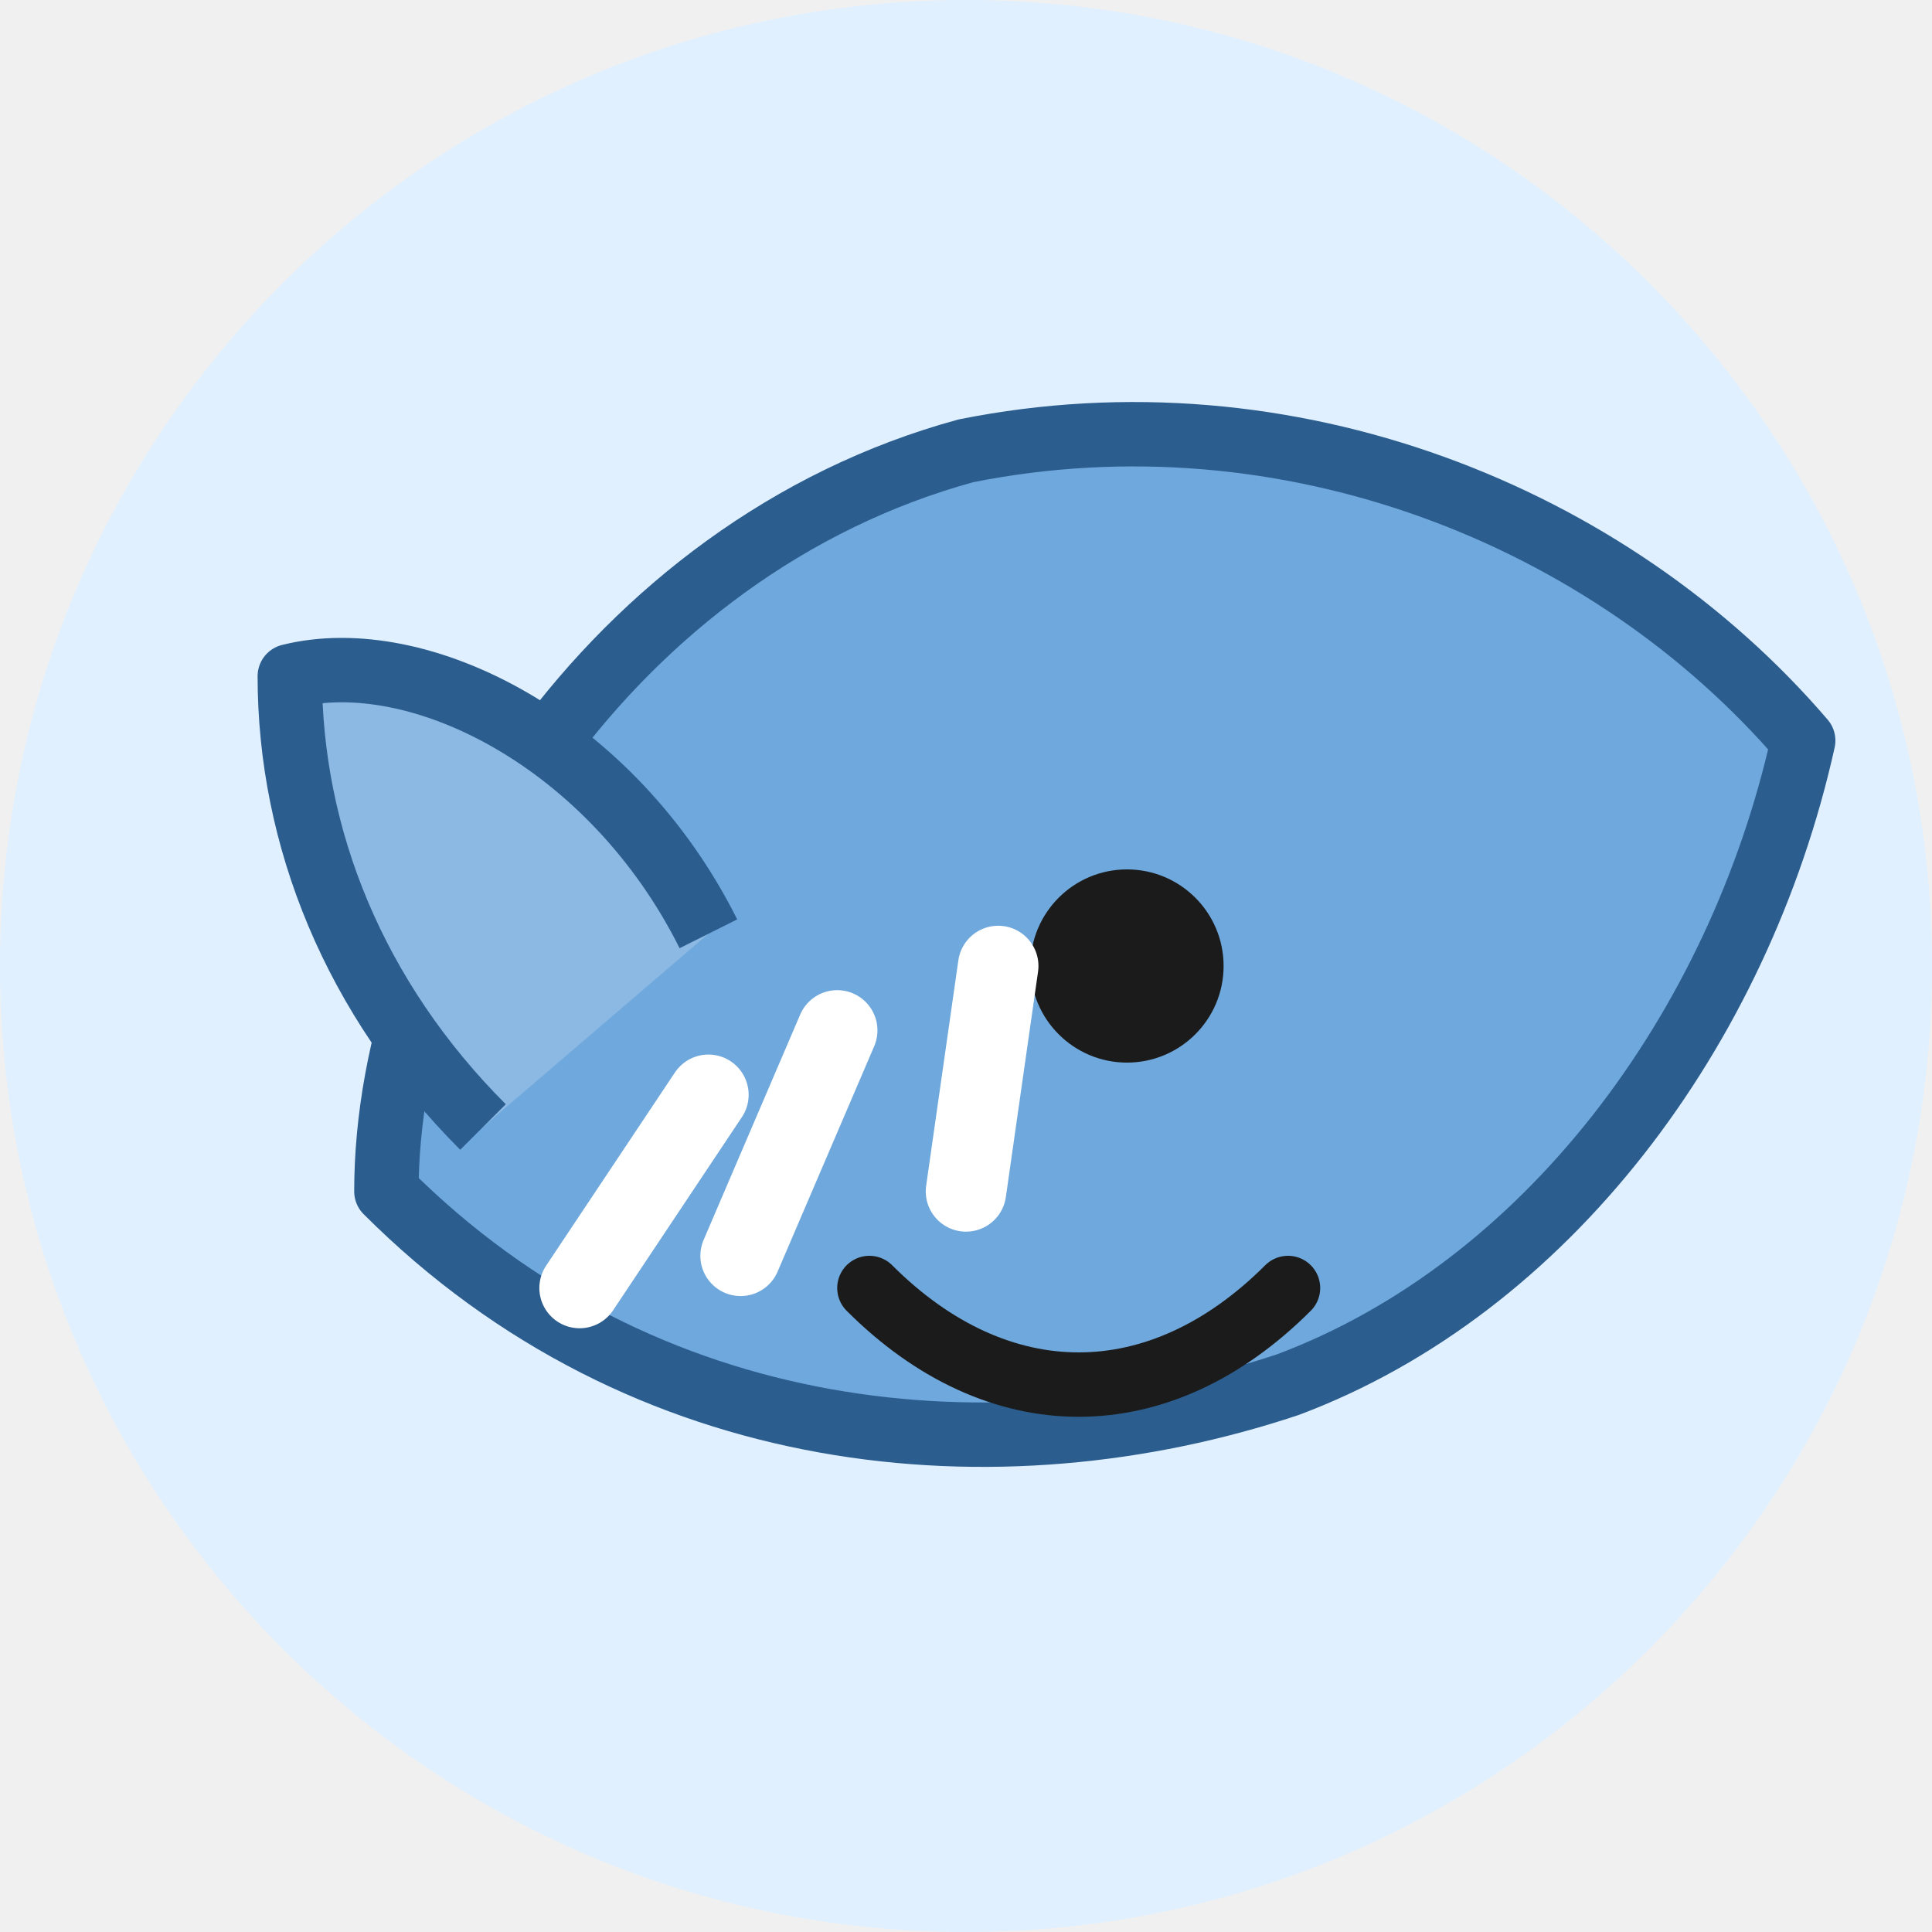
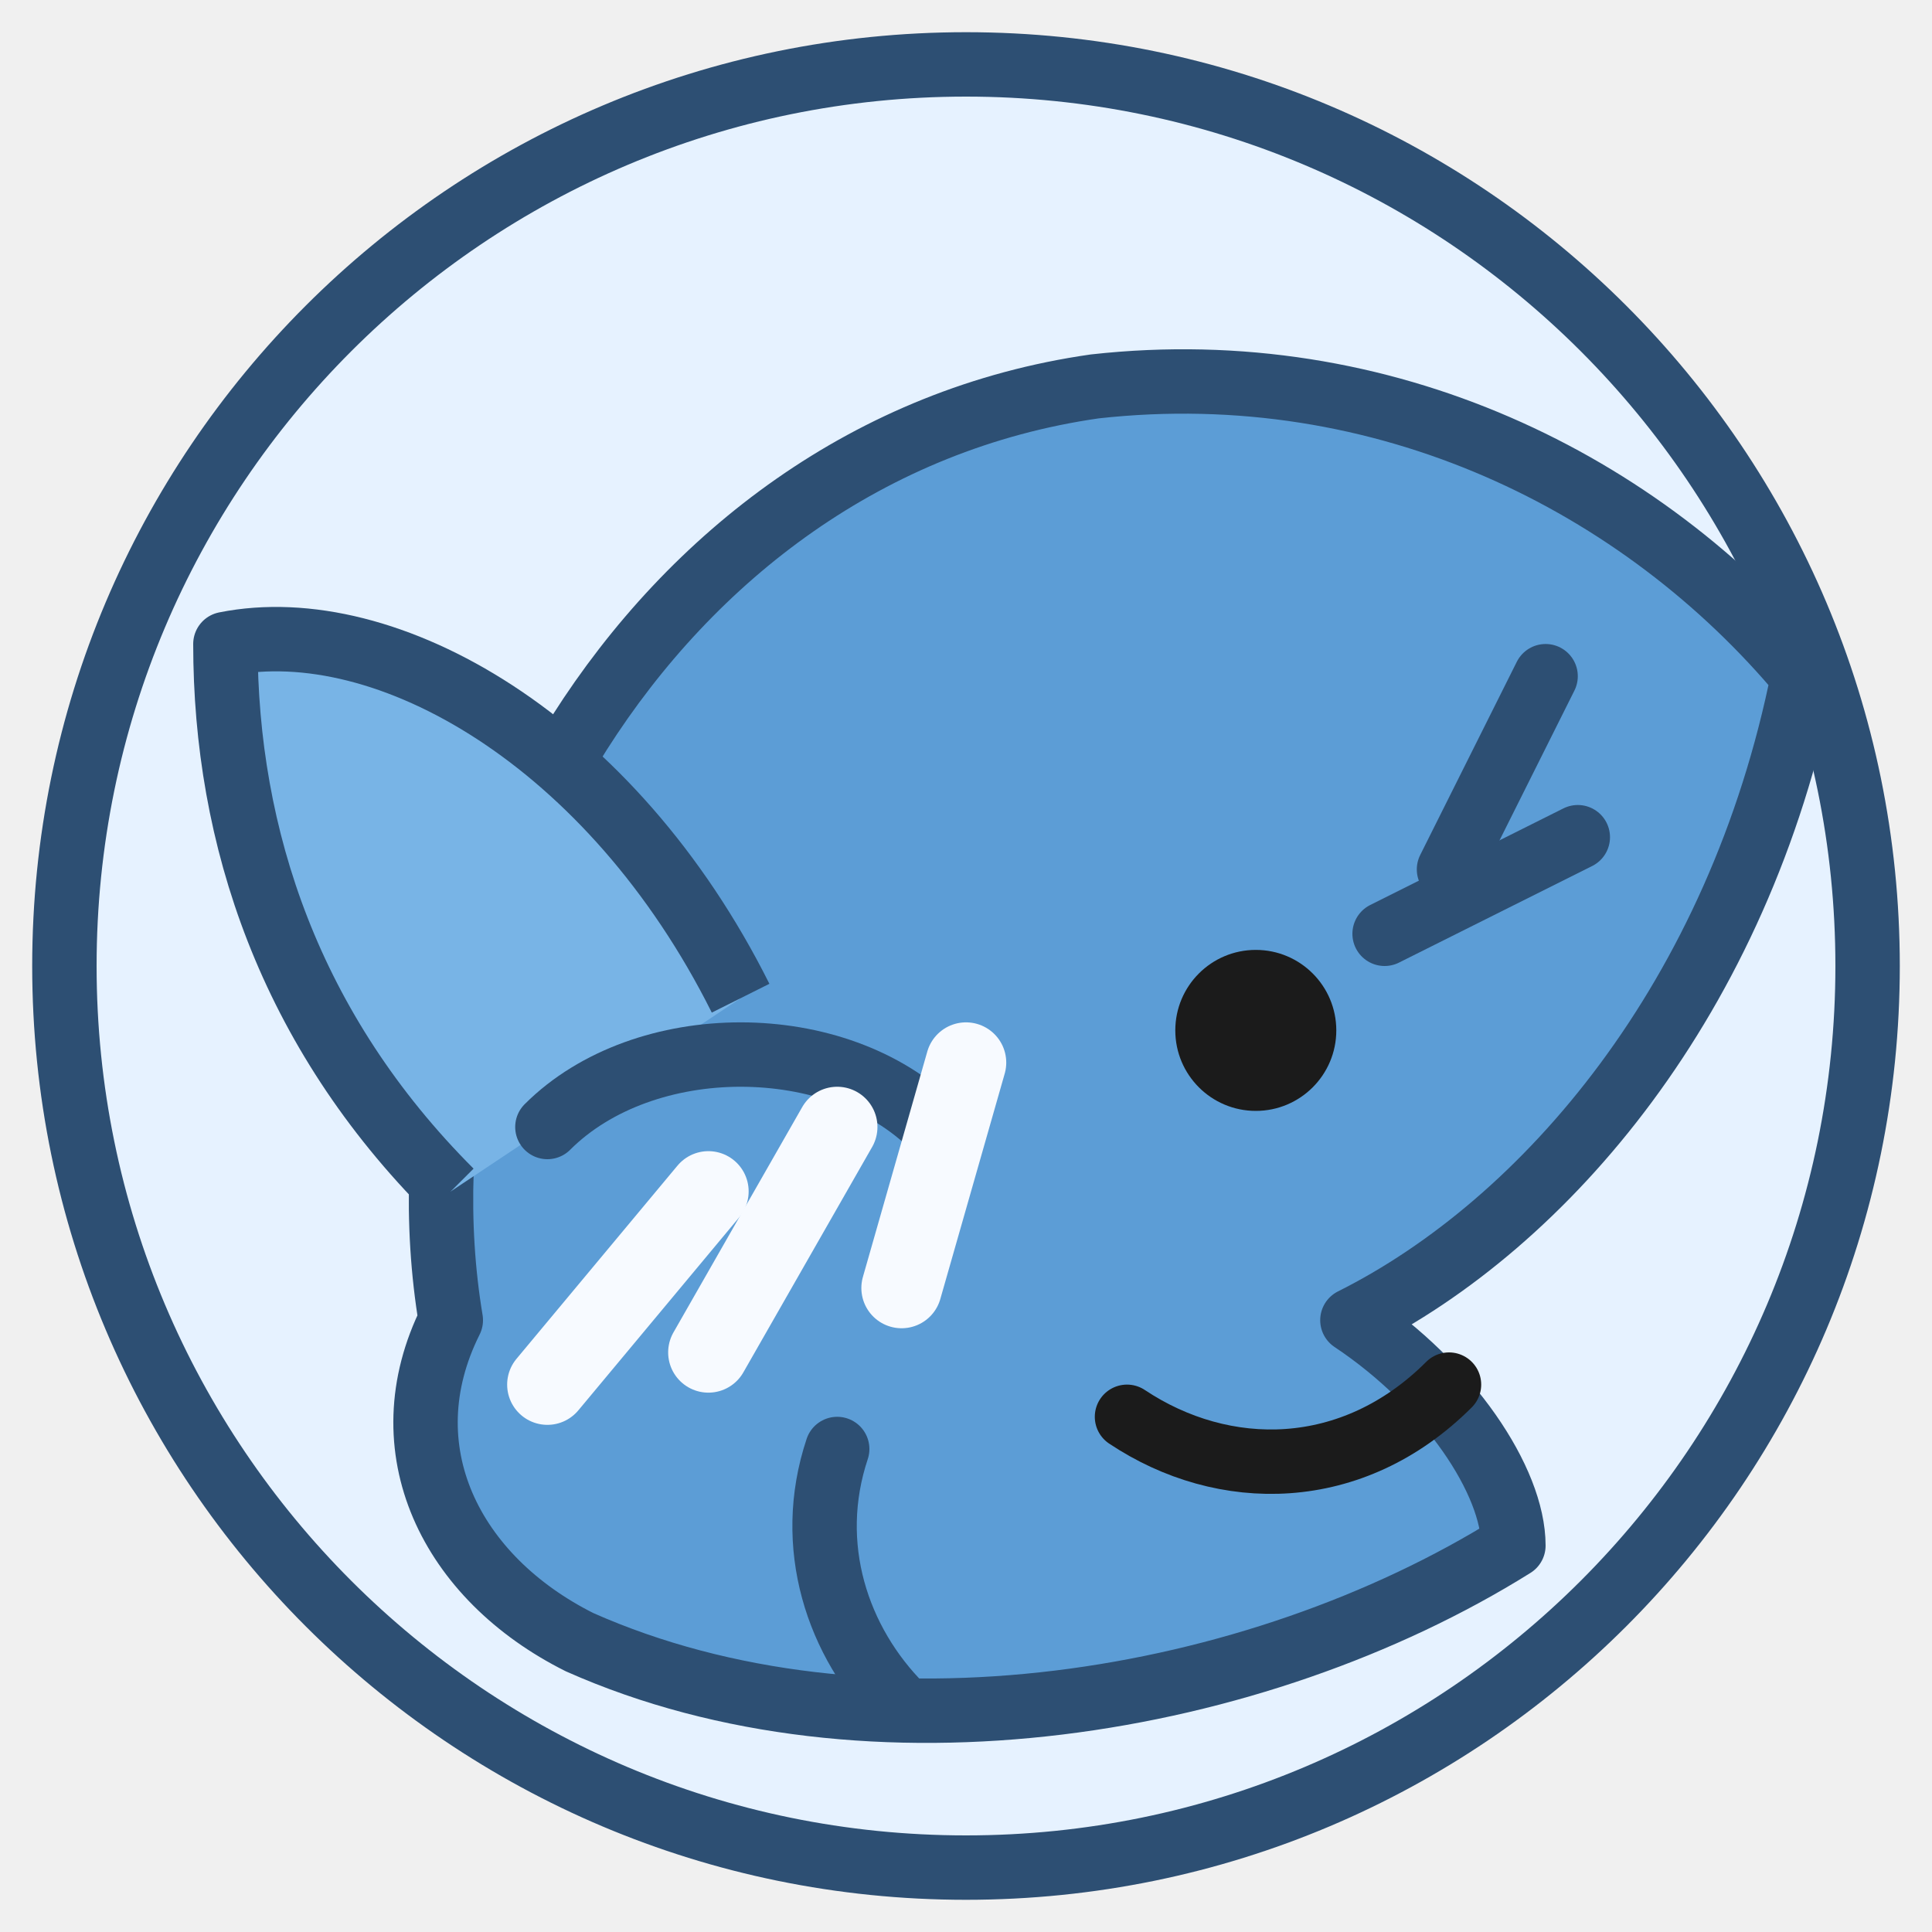
<svg xmlns="http://www.w3.org/2000/svg" viewBox="0 0 120 120">
-   <rect width="120" height="120" rx="60" fill="#e0f0ff" />
-   <path d="M24 74c0-18 14-40 36-46 20-4 40 4 52 18-4 18-16 34-32 40-18 6-40 4-56-12z" fill="#6fa8dc" stroke="#2b5d8f" stroke-width="4" stroke-linejoin="round" />
-   <path d="M44 58c-6-12-18-18-26-16 0 10 4 20 12 28" fill="#8cb9e3" stroke="#2b5d8f" stroke-width="4" stroke-linejoin="round" />
-   <circle cx="70" cy="60" r="6" fill="#1b1b1b" />
-   <path d="M54 80c8 8 18 8 26 0" fill="none" stroke="#1b1b1b" stroke-width="4" stroke-linecap="round" />
-   <path d="M44 68l-8 12" fill="none" stroke="#ffffff" stroke-width="5" stroke-linecap="round" />
-   <path d="M52 64l-6 14" fill="none" stroke="#ffffff" stroke-width="5" stroke-linecap="round" />
-   <path d="M62 60l-2 14" fill="none" stroke="#ffffff" stroke-width="5" stroke-linecap="round" />
+   <circle cx="60" cy="60" r="56" fill="#e6f2ff" stroke="#2d4f73" stroke-width="4" />
+   <path d="M28 82c-4-24 12-54 40-58 18-2 34 6 44 18-4 20-16 34-28 40 6 4 10 10 10 14-16 10-40 14-58 6-8-4-12-12-8-20z" fill="#5c9dd6" stroke="#2d4f73" stroke-width="4" stroke-linejoin="round" />
+   <path d="M46 62c-8-16-22-24-32-22 0 12 4 24 14 34" fill="#78b4e6" stroke="#2d4f73" stroke-width="4" stroke-linejoin="round" />
+   <path d="M52 90c-2 6 0 12 4 16" fill="none" stroke="#2d4f73" stroke-width="4" stroke-linecap="round" />
+   <path d="M70 88c6 4 14 4 20-2" fill="none" stroke="#1b1b1b" stroke-width="4" stroke-linecap="round" />
+   <circle cx="78" cy="64" r="5" fill="#1b1b1b" />
+   <path d="M58 70c-6-6-18-6-24 0" fill="none" stroke="#2d4f73" stroke-width="4" stroke-linecap="round" />
+   <path d="M44 74l-10 12" fill="none" stroke="#f7faff" stroke-width="5" stroke-linecap="round" />
+   <path d="M52 70l-8 14" fill="none" stroke="#f7faff" stroke-width="5" stroke-linecap="round" />
+   <path d="M60 66l-4 14" fill="none" stroke="#f7faff" stroke-width="5" stroke-linecap="round" />
+   <path d="M86 58l12-6" fill="none" stroke="#2d4f73" stroke-width="4" stroke-linecap="round" />
+   <path d="M90 54l6-12" fill="none" stroke="#2d4f73" stroke-width="4" stroke-linecap="round" />
</svg>
